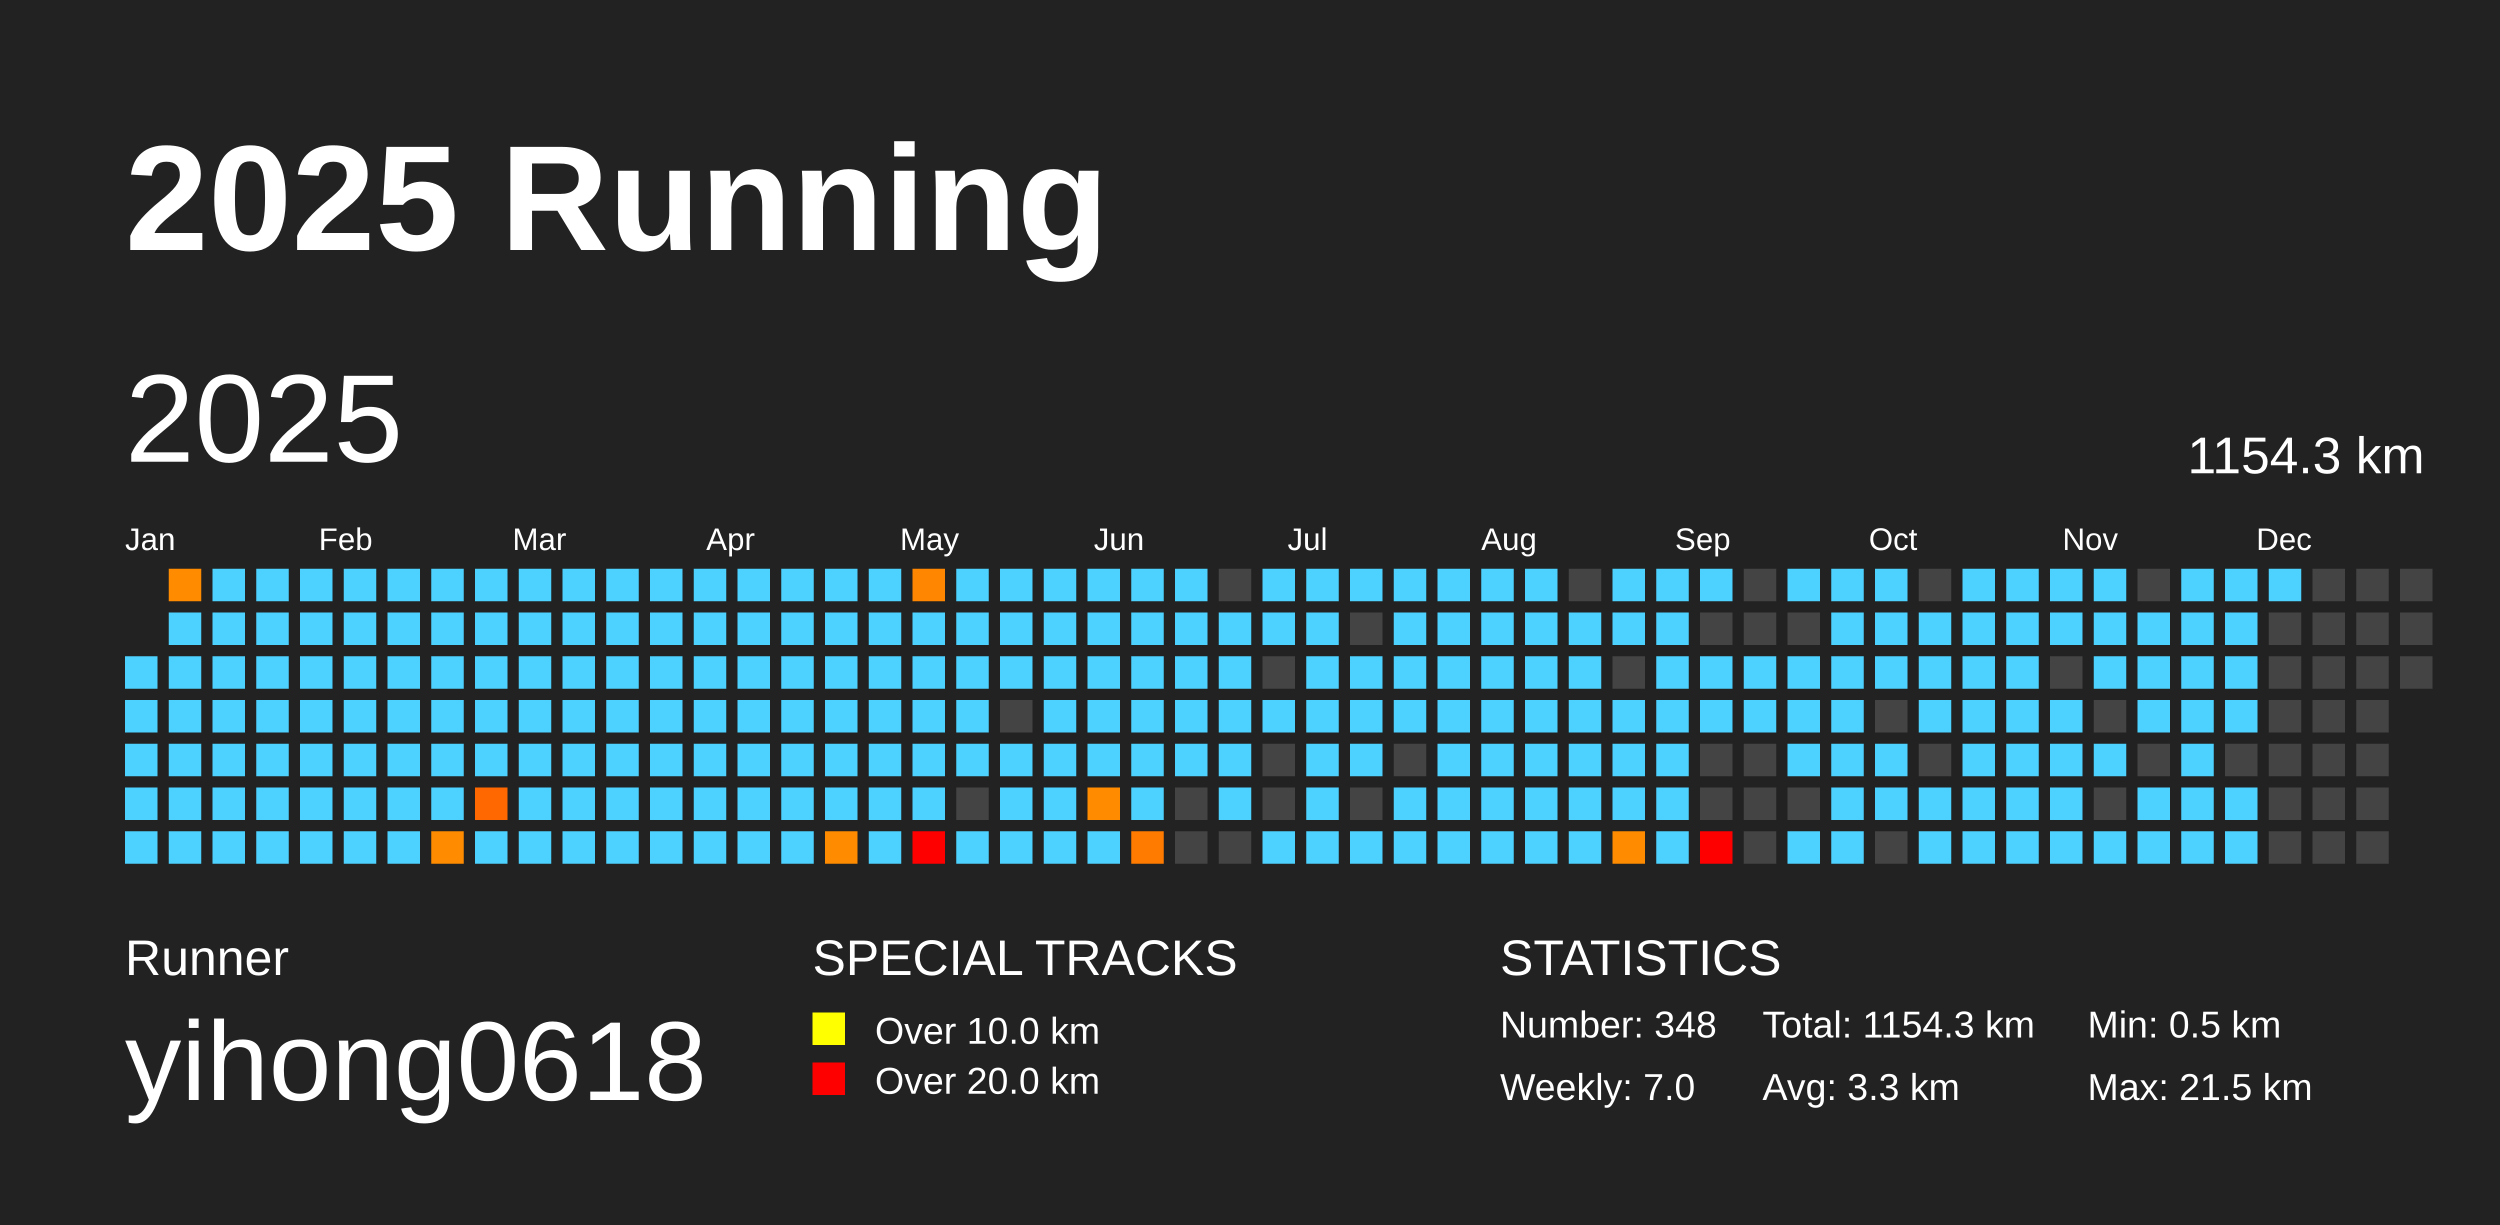
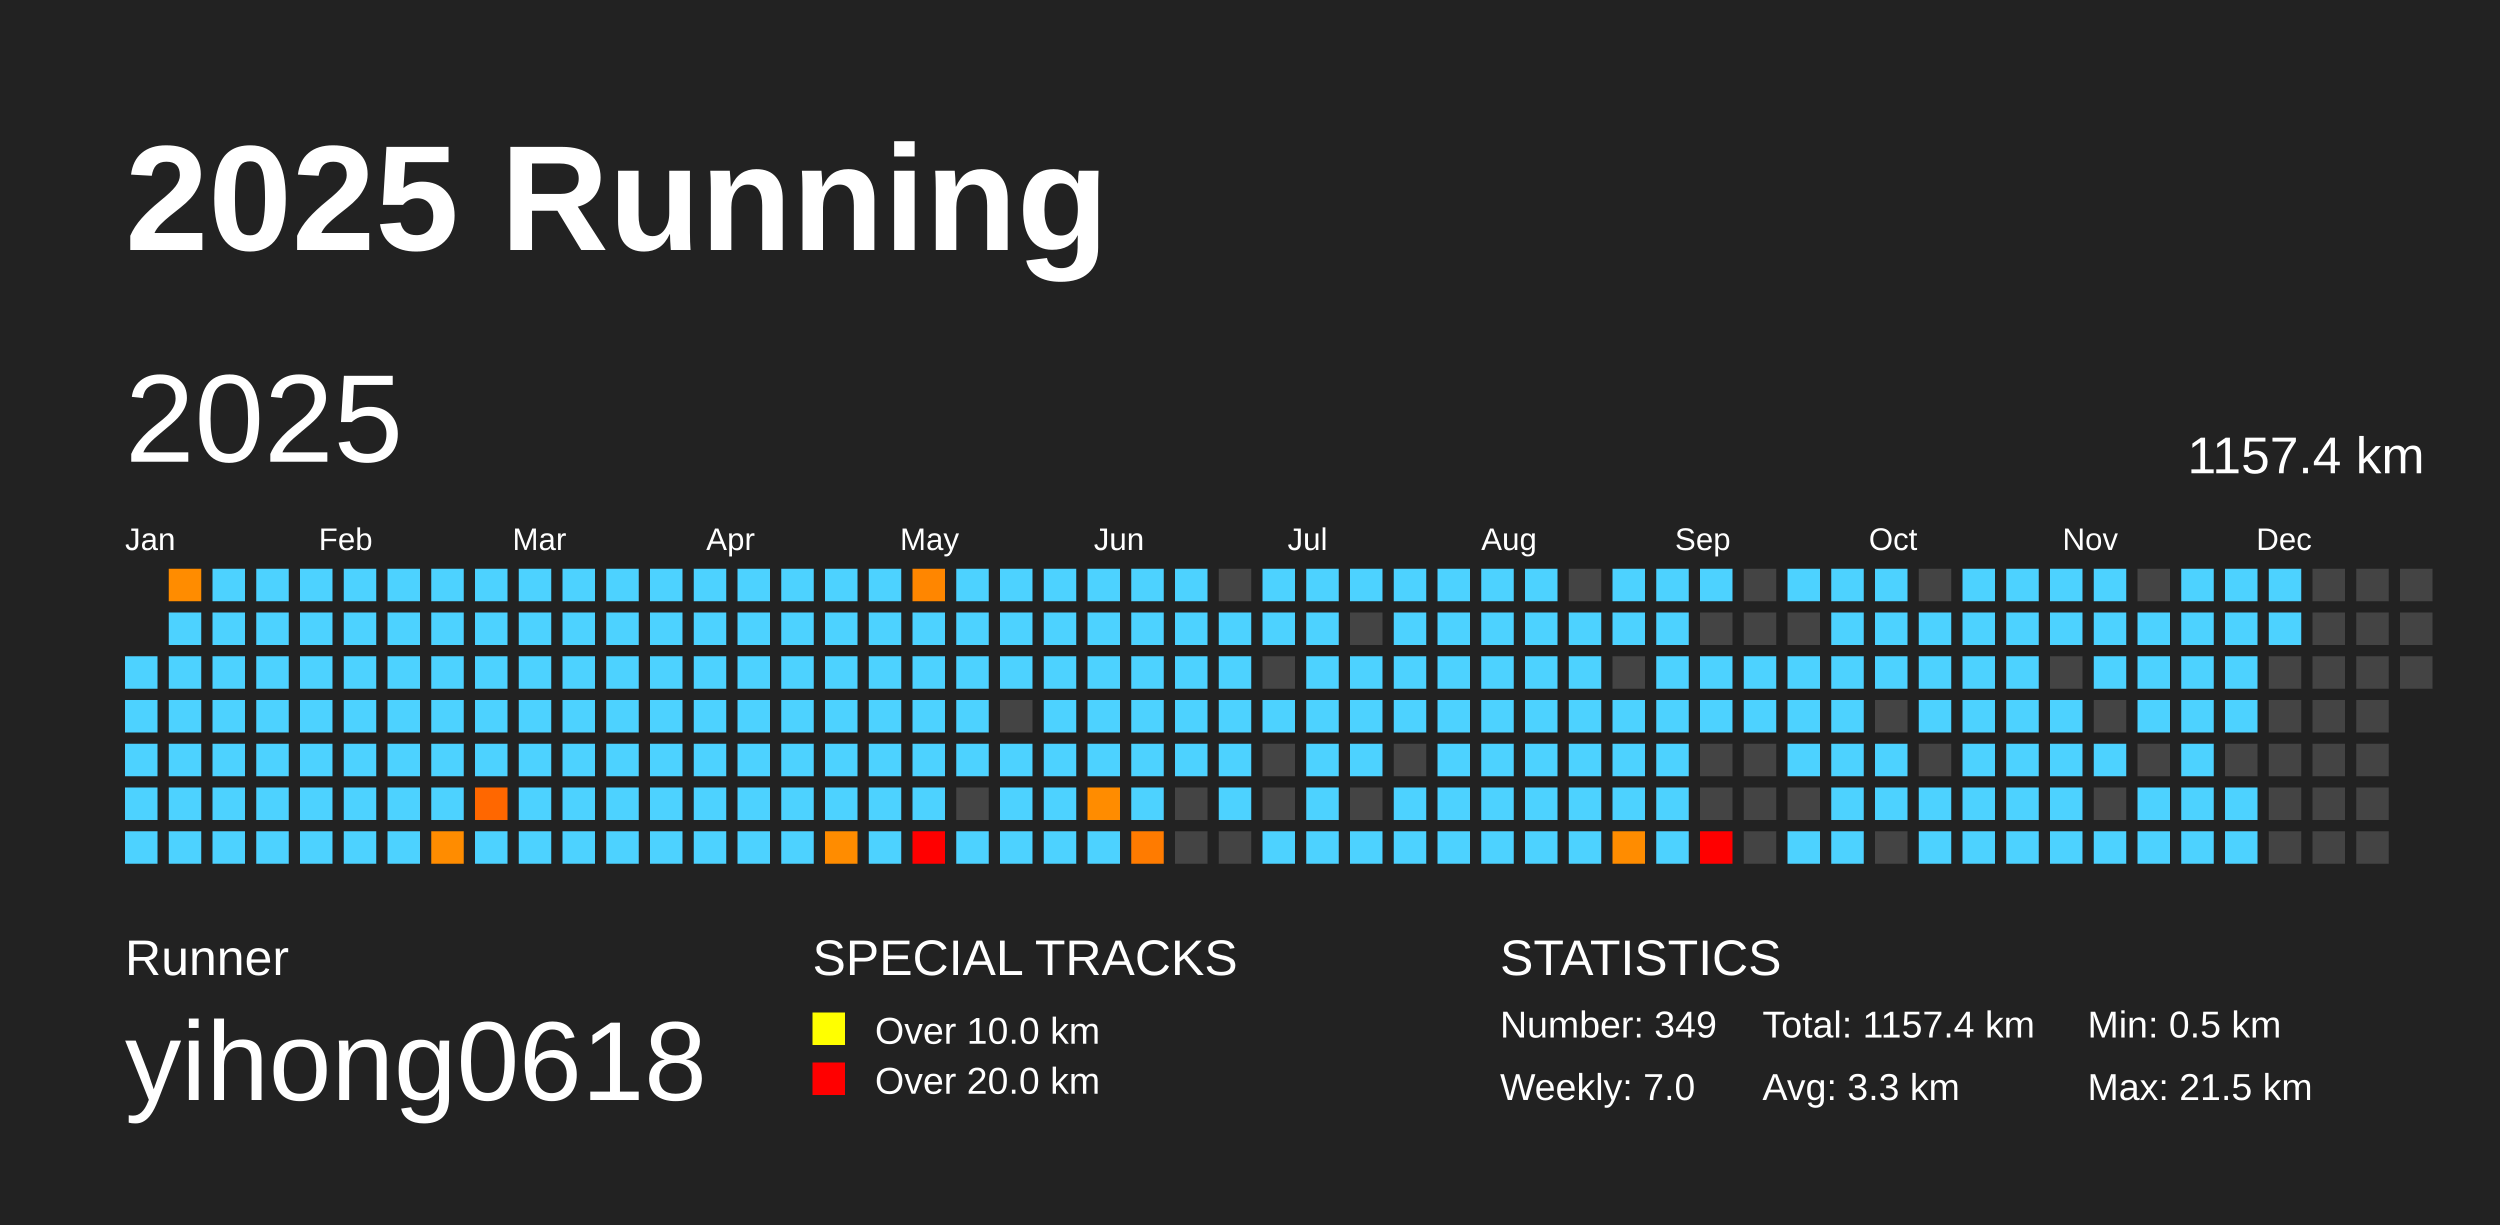
<svg xmlns="http://www.w3.org/2000/svg" baseProfile="full" height="98mm" version="1.1" viewBox="0,0,200,98" width="200mm">
  <defs />
  <rect fill="#222222" height="98" width="200" x="0" y="0" />
  <text fill="#FFFFFF" style="font-size:12px; font-family:Arial; font-weight:bold;" x="10" y="20">2025 Running</text>
  <text fill="#FFFFFF" style="font-size:4px; font-family:Arial" x="10" y="78">Runner</text>
  <text fill="#FFFFFF" style="font-size:9px; font-family:Arial" x="10" y="88">yihong0618</text>
  <text fill="#FFFFFF" style="font-size:4px; font-family:Arial" x="65" y="78">SPECIAL TRACKS</text>
  <rect fill="yellow" height="2.6" width="2.6" x="65" y="81" />
  <text fill="#FFFFFF" style="font-size:3px; font-family:Arial" x="70" y="83.5">Over 10.0 km</text>
  <rect fill="red" height="2.6" width="2.6" x="65" y="85" />
  <text fill="#FFFFFF" style="font-size:3px; font-family:Arial" x="70" y="87.5">Over 20.0 km</text>
  <text fill="#FFFFFF" style="font-size:4px; font-family:Arial" x="120" y="78">STATISTICS</text>
-   <text fill="#FFFFFF" style="font-size:3px; font-family:Arial" x="120" y="83">Number: 348</text>
+   <text fill="#FFFFFF" style="font-size:3px; font-family:Arial" x="120" y="83">Number: 349</text>
  <text fill="#FFFFFF" style="font-size:3px; font-family:Arial" x="120" y="88">Weekly: 7.0</text>
-   <text fill="#FFFFFF" style="font-size:3px; font-family:Arial" x="141" y="83">Total: 1154.3 km</text>
+   <text fill="#FFFFFF" style="font-size:3px; font-family:Arial" x="141" y="83">Total: 1157.4 km</text>
  <text fill="#FFFFFF" style="font-size:3px; font-family:Arial" x="141" y="88">Avg: 3.3 km</text>
  <text fill="#FFFFFF" style="font-size:3px; font-family:Arial" x="167" y="83">Min: 0.5 km</text>
  <text fill="#FFFFFF" style="font-size:3px; font-family:Arial" x="167" y="88">Max: 21.5 km</text>
  <text dominant-baseline="hanging" fill="#FFFFFF" style="font-size:10.0px; font-family:Arial;" x="10" y="30">2025</text>
-   <text dominant-baseline="hanging" fill="#FFFFFF" style="font-size:4.125px; font-family:Arial;" x="175" y="35">1154.3 km</text>
+   <text dominant-baseline="hanging" fill="#FFFFFF" style="font-size:4.125px; font-family:Arial;" x="175" y="35">1157.4 km</text>
  <text fill="#FFFFFF" style="font-size:2.5px; font-family:Arial" x="10.0" y="44">Jan</text>
  <text fill="#FFFFFF" style="font-size:2.5px; font-family:Arial" x="25.5" y="44">Feb</text>
  <text fill="#FFFFFF" style="font-size:2.5px; font-family:Arial" x="41.0" y="44">Mar</text>
  <text fill="#FFFFFF" style="font-size:2.5px; font-family:Arial" x="56.5" y="44">Apr</text>
  <text fill="#FFFFFF" style="font-size:2.5px; font-family:Arial" x="72.0" y="44">May</text>
  <text fill="#FFFFFF" style="font-size:2.5px; font-family:Arial" x="87.5" y="44">Jun</text>
  <text fill="#FFFFFF" style="font-size:2.5px; font-family:Arial" x="103.0" y="44">Jul</text>
  <text fill="#FFFFFF" style="font-size:2.5px; font-family:Arial" x="118.5" y="44">Aug</text>
  <text fill="#FFFFFF" style="font-size:2.5px; font-family:Arial" x="134.0" y="44">Sep</text>
  <text fill="#FFFFFF" style="font-size:2.5px; font-family:Arial" x="149.5" y="44">Oct</text>
  <text fill="#FFFFFF" style="font-size:2.5px; font-family:Arial" x="165.0" y="44">Nov</text>
  <text fill="#FFFFFF" style="font-size:2.5px; font-family:Arial" x="180.5" y="44">Dec</text>
  <rect fill="#4dd2ff" height="2.6" width="2.6" x="10.0" y="52.5" />
  <rect fill="#4dd2ff" height="2.6" width="2.6" x="10.0" y="56.0" />
  <rect fill="#4dd2ff" height="2.6" width="2.6" x="10.0" y="59.5" />
  <rect fill="#4dd2ff" height="2.6" width="2.6" x="10.0" y="63.0" />
  <rect fill="#4dd2ff" height="2.6" width="2.6" x="10.0" y="66.5" />
  <rect fill="#ff8c00" height="2.6" width="2.6" x="13.5" y="45.5" />
  <rect fill="#4dd2ff" height="2.6" width="2.6" x="13.5" y="49.0" />
  <rect fill="#4dd2ff" height="2.6" width="2.6" x="13.5" y="52.5" />
  <rect fill="#4dd2ff" height="2.6" width="2.6" x="13.5" y="56.0" />
  <rect fill="#4dd2ff" height="2.6" width="2.6" x="13.5" y="59.5" />
  <rect fill="#4dd2ff" height="2.6" width="2.6" x="13.5" y="63.0" />
  <rect fill="#4dd2ff" height="2.6" width="2.6" x="13.5" y="66.5" />
  <rect fill="#4dd2ff" height="2.6" width="2.6" x="17.0" y="45.5" />
  <rect fill="#4dd2ff" height="2.6" width="2.6" x="17.0" y="49.0" />
  <rect fill="#4dd2ff" height="2.6" width="2.6" x="17.0" y="52.5" />
  <rect fill="#4dd2ff" height="2.6" width="2.6" x="17.0" y="56.0" />
  <rect fill="#4dd2ff" height="2.6" width="2.6" x="17.0" y="59.5" />
  <rect fill="#4dd2ff" height="2.6" width="2.6" x="17.0" y="63.0" />
  <rect fill="#4dd2ff" height="2.6" width="2.6" x="17.0" y="66.5" />
  <rect fill="#4dd2ff" height="2.6" width="2.6" x="20.5" y="45.5" />
  <rect fill="#4dd2ff" height="2.6" width="2.6" x="20.5" y="49.0" />
  <rect fill="#4dd2ff" height="2.6" width="2.6" x="20.5" y="52.5" />
  <rect fill="#4dd2ff" height="2.6" width="2.6" x="20.5" y="56.0" />
  <rect fill="#4dd2ff" height="2.6" width="2.6" x="20.5" y="59.5" />
  <rect fill="#4dd2ff" height="2.6" width="2.6" x="20.5" y="63.0" />
  <rect fill="#4dd2ff" height="2.6" width="2.6" x="20.5" y="66.5" />
  <rect fill="#4dd2ff" height="2.6" width="2.6" x="24.0" y="45.5" />
  <rect fill="#4dd2ff" height="2.6" width="2.6" x="24.0" y="49.0" />
  <rect fill="#4dd2ff" height="2.6" width="2.6" x="24.0" y="52.5" />
  <rect fill="#4dd2ff" height="2.6" width="2.6" x="24.0" y="56.0" />
  <rect fill="#4dd2ff" height="2.6" width="2.6" x="24.0" y="59.5" />
  <rect fill="#4dd2ff" height="2.6" width="2.6" x="24.0" y="63.0" />
  <rect fill="#4dd2ff" height="2.6" width="2.6" x="24.0" y="66.5" />
  <rect fill="#4dd2ff" height="2.6" width="2.6" x="27.5" y="45.5" />
  <rect fill="#4dd2ff" height="2.6" width="2.6" x="27.5" y="49.0" />
  <rect fill="#4dd2ff" height="2.6" width="2.6" x="27.5" y="52.5" />
  <rect fill="#4dd2ff" height="2.6" width="2.6" x="27.5" y="56.0" />
  <rect fill="#4dd2ff" height="2.6" width="2.6" x="27.5" y="59.5" />
  <rect fill="#4dd2ff" height="2.6" width="2.6" x="27.5" y="63.0" />
  <rect fill="#4dd2ff" height="2.6" width="2.6" x="27.5" y="66.5" />
  <rect fill="#4dd2ff" height="2.6" width="2.6" x="31.0" y="45.5" />
  <rect fill="#4dd2ff" height="2.6" width="2.6" x="31.0" y="49.0" />
  <rect fill="#4dd2ff" height="2.6" width="2.6" x="31.0" y="52.5" />
  <rect fill="#4dd2ff" height="2.6" width="2.6" x="31.0" y="56.0" />
  <rect fill="#4dd2ff" height="2.6" width="2.6" x="31.0" y="59.5" />
  <rect fill="#4dd2ff" height="2.6" width="2.6" x="31.0" y="63.0" />
  <rect fill="#4dd2ff" height="2.6" width="2.6" x="31.0" y="66.5" />
  <rect fill="#4dd2ff" height="2.6" width="2.6" x="34.5" y="45.5" />
  <rect fill="#4dd2ff" height="2.6" width="2.6" x="34.5" y="49.0" />
  <rect fill="#4dd2ff" height="2.6" width="2.6" x="34.5" y="52.5" />
  <rect fill="#4dd2ff" height="2.6" width="2.6" x="34.5" y="56.0" />
  <rect fill="#4dd2ff" height="2.6" width="2.6" x="34.5" y="59.5" />
  <rect fill="#4dd2ff" height="2.6" width="2.6" x="34.5" y="63.0" />
  <rect fill="#ff8c00" height="2.6" width="2.6" x="34.5" y="66.5" />
  <rect fill="#4dd2ff" height="2.6" width="2.6" x="38.0" y="45.5" />
  <rect fill="#4dd2ff" height="2.6" width="2.6" x="38.0" y="49.0" />
  <rect fill="#4dd2ff" height="2.6" width="2.6" x="38.0" y="52.5" />
  <rect fill="#4dd2ff" height="2.6" width="2.6" x="38.0" y="56.0" />
  <rect fill="#4dd2ff" height="2.6" width="2.6" x="38.0" y="59.5" />
  <rect fill="#ff6700" height="2.6" width="2.6" x="38.0" y="63.0" />
  <rect fill="#4dd2ff" height="2.6" width="2.6" x="38.0" y="66.5" />
  <rect fill="#4dd2ff" height="2.6" width="2.6" x="41.5" y="45.5" />
  <rect fill="#4dd2ff" height="2.6" width="2.6" x="41.5" y="49.0" />
  <rect fill="#4dd2ff" height="2.6" width="2.6" x="41.5" y="52.5" />
  <rect fill="#4dd2ff" height="2.6" width="2.6" x="41.5" y="56.0" />
  <rect fill="#4dd2ff" height="2.6" width="2.6" x="41.5" y="59.5" />
  <rect fill="#4dd2ff" height="2.6" width="2.6" x="41.5" y="63.0" />
  <rect fill="#4dd2ff" height="2.6" width="2.6" x="41.5" y="66.5" />
  <rect fill="#4dd2ff" height="2.6" width="2.6" x="45.0" y="45.5" />
  <rect fill="#4dd2ff" height="2.6" width="2.6" x="45.0" y="49.0" />
  <rect fill="#4dd2ff" height="2.6" width="2.6" x="45.0" y="52.5" />
  <rect fill="#4dd2ff" height="2.6" width="2.6" x="45.0" y="56.0" />
  <rect fill="#4dd2ff" height="2.6" width="2.6" x="45.0" y="59.5" />
  <rect fill="#4dd2ff" height="2.6" width="2.6" x="45.0" y="63.0" />
  <rect fill="#4dd2ff" height="2.6" width="2.6" x="45.0" y="66.5" />
  <rect fill="#4dd2ff" height="2.6" width="2.6" x="48.5" y="45.5" />
  <rect fill="#4dd2ff" height="2.6" width="2.6" x="48.5" y="49.0" />
  <rect fill="#4dd2ff" height="2.6" width="2.6" x="48.5" y="52.5" />
  <rect fill="#4dd2ff" height="2.6" width="2.6" x="48.5" y="56.0" />
  <rect fill="#4dd2ff" height="2.6" width="2.6" x="48.5" y="59.5" />
  <rect fill="#4dd2ff" height="2.6" width="2.6" x="48.5" y="63.0" />
  <rect fill="#4dd2ff" height="2.6" width="2.6" x="48.5" y="66.5" />
  <rect fill="#4dd2ff" height="2.6" width="2.6" x="52.0" y="45.5" />
  <rect fill="#4dd2ff" height="2.6" width="2.6" x="52.0" y="49.0" />
  <rect fill="#4dd2ff" height="2.6" width="2.6" x="52.0" y="52.5" />
  <rect fill="#4dd2ff" height="2.6" width="2.6" x="52.0" y="56.0" />
  <rect fill="#4dd2ff" height="2.6" width="2.6" x="52.0" y="59.5" />
  <rect fill="#4dd2ff" height="2.6" width="2.6" x="52.0" y="63.0" />
  <rect fill="#4dd2ff" height="2.6" width="2.6" x="52.0" y="66.5" />
  <rect fill="#4dd2ff" height="2.6" width="2.6" x="55.5" y="45.5" />
  <rect fill="#4dd2ff" height="2.6" width="2.6" x="55.5" y="49.0" />
  <rect fill="#4dd2ff" height="2.6" width="2.6" x="55.5" y="52.5" />
  <rect fill="#4dd2ff" height="2.6" width="2.6" x="55.5" y="56.0" />
  <rect fill="#4dd2ff" height="2.6" width="2.6" x="55.5" y="59.5" />
  <rect fill="#4dd2ff" height="2.6" width="2.6" x="55.5" y="63.0" />
  <rect fill="#4dd2ff" height="2.6" width="2.6" x="55.5" y="66.5" />
  <rect fill="#4dd2ff" height="2.6" width="2.6" x="59.0" y="45.5" />
  <rect fill="#4dd2ff" height="2.6" width="2.6" x="59.0" y="49.0" />
  <rect fill="#4dd2ff" height="2.6" width="2.6" x="59.0" y="52.5" />
  <rect fill="#4dd2ff" height="2.6" width="2.6" x="59.0" y="56.0" />
  <rect fill="#4dd2ff" height="2.6" width="2.6" x="59.0" y="59.5" />
  <rect fill="#4dd2ff" height="2.6" width="2.6" x="59.0" y="63.0" />
  <rect fill="#4dd2ff" height="2.6" width="2.6" x="59.0" y="66.5" />
  <rect fill="#4dd2ff" height="2.6" width="2.6" x="62.5" y="45.5" />
  <rect fill="#4dd2ff" height="2.6" width="2.6" x="62.5" y="49.0" />
  <rect fill="#4dd2ff" height="2.6" width="2.6" x="62.5" y="52.5" />
  <rect fill="#4dd2ff" height="2.6" width="2.6" x="62.5" y="56.0" />
  <rect fill="#4dd2ff" height="2.6" width="2.6" x="62.5" y="59.5" />
  <rect fill="#4dd2ff" height="2.6" width="2.6" x="62.5" y="63.0" />
  <rect fill="#4dd2ff" height="2.6" width="2.6" x="62.5" y="66.5" />
  <rect fill="#4dd2ff" height="2.6" width="2.6" x="66.0" y="45.5" />
  <rect fill="#4dd2ff" height="2.6" width="2.6" x="66.0" y="49.0" />
  <rect fill="#4dd2ff" height="2.6" width="2.6" x="66.0" y="52.5" />
  <rect fill="#4dd2ff" height="2.6" width="2.6" x="66.0" y="56.0" />
  <rect fill="#4dd2ff" height="2.6" width="2.6" x="66.0" y="59.5" />
  <rect fill="#4dd2ff" height="2.6" width="2.6" x="66.0" y="63.0" />
  <rect fill="#ff8c00" height="2.6" width="2.6" x="66.0" y="66.5" />
  <rect fill="#4dd2ff" height="2.6" width="2.6" x="69.5" y="45.5" />
  <rect fill="#4dd2ff" height="2.6" width="2.6" x="69.5" y="49.0" />
  <rect fill="#4dd2ff" height="2.6" width="2.6" x="69.5" y="52.5" />
  <rect fill="#4dd2ff" height="2.6" width="2.6" x="69.5" y="56.0" />
  <rect fill="#4dd2ff" height="2.6" width="2.6" x="69.5" y="59.5" />
  <rect fill="#4dd2ff" height="2.6" width="2.6" x="69.5" y="63.0" />
  <rect fill="#4dd2ff" height="2.6" width="2.6" x="69.5" y="66.5" />
  <rect fill="#ff8600" height="2.6" width="2.6" x="73.0" y="45.5" />
  <rect fill="#4dd2ff" height="2.6" width="2.6" x="73.0" y="49.0" />
  <rect fill="#4dd2ff" height="2.6" width="2.6" x="73.0" y="52.5" />
  <rect fill="#4dd2ff" height="2.6" width="2.6" x="73.0" y="56.0" />
  <rect fill="#4dd2ff" height="2.6" width="2.6" x="73.0" y="59.5" />
  <rect fill="#4dd2ff" height="2.6" width="2.6" x="73.0" y="63.0" />
  <rect fill="red" height="2.6" width="2.6" x="73.0" y="66.5" />
  <rect fill="#4dd2ff" height="2.6" width="2.6" x="76.5" y="45.5" />
  <rect fill="#4dd2ff" height="2.6" width="2.6" x="76.5" y="49.0" />
  <rect fill="#4dd2ff" height="2.6" width="2.6" x="76.5" y="52.5" />
  <rect fill="#4dd2ff" height="2.6" width="2.6" x="76.5" y="56.0" />
  <rect fill="#4dd2ff" height="2.6" width="2.6" x="76.5" y="59.5" />
  <rect fill="#444444" height="2.6" width="2.6" x="76.5" y="63.0" />
  <rect fill="#4dd2ff" height="2.6" width="2.6" x="76.5" y="66.5" />
  <rect fill="#4dd2ff" height="2.6" width="2.6" x="80.0" y="45.5" />
  <rect fill="#4dd2ff" height="2.6" width="2.6" x="80.0" y="49.0" />
  <rect fill="#4dd2ff" height="2.6" width="2.6" x="80.0" y="52.5" />
  <rect fill="#444444" height="2.6" width="2.6" x="80.0" y="56.0" />
  <rect fill="#4dd2ff" height="2.6" width="2.6" x="80.0" y="59.5" />
  <rect fill="#4dd2ff" height="2.6" width="2.6" x="80.0" y="63.0" />
  <rect fill="#4dd2ff" height="2.6" width="2.6" x="80.0" y="66.5" />
  <rect fill="#4dd2ff" height="2.6" width="2.6" x="83.5" y="45.5" />
  <rect fill="#4dd2ff" height="2.6" width="2.6" x="83.5" y="49.0" />
  <rect fill="#4dd2ff" height="2.6" width="2.6" x="83.5" y="52.5" />
  <rect fill="#4dd2ff" height="2.6" width="2.6" x="83.5" y="56.0" />
  <rect fill="#4dd2ff" height="2.6" width="2.6" x="83.5" y="59.5" />
  <rect fill="#4dd2ff" height="2.6" width="2.6" x="83.5" y="63.0" />
  <rect fill="#4dd2ff" height="2.6" width="2.6" x="83.5" y="66.5" />
  <rect fill="#4dd2ff" height="2.6" width="2.6" x="87.0" y="45.5" />
  <rect fill="#4dd2ff" height="2.6" width="2.6" x="87.0" y="49.0" />
  <rect fill="#4dd2ff" height="2.6" width="2.6" x="87.0" y="52.5" />
  <rect fill="#4dd2ff" height="2.6" width="2.6" x="87.0" y="56.0" />
  <rect fill="#4dd2ff" height="2.6" width="2.6" x="87.0" y="59.5" />
  <rect fill="#ff8c00" height="2.6" width="2.6" x="87.0" y="63.0" />
  <rect fill="#4dd2ff" height="2.6" width="2.6" x="87.0" y="66.5" />
  <rect fill="#4dd2ff" height="2.6" width="2.6" x="90.5" y="45.5" />
  <rect fill="#4dd2ff" height="2.6" width="2.6" x="90.5" y="49.0" />
  <rect fill="#4dd2ff" height="2.6" width="2.6" x="90.5" y="52.5" />
  <rect fill="#4dd2ff" height="2.6" width="2.6" x="90.5" y="56.0" />
  <rect fill="#4dd2ff" height="2.6" width="2.6" x="90.5" y="59.5" />
  <rect fill="#4dd2ff" height="2.6" width="2.6" x="90.5" y="63.0" />
  <rect fill="#ff7b00" height="2.6" width="2.6" x="90.5" y="66.5" />
  <rect fill="#4dd2ff" height="2.6" width="2.6" x="94.0" y="45.5" />
  <rect fill="#4dd2ff" height="2.6" width="2.6" x="94.0" y="49.0" />
  <rect fill="#4dd2ff" height="2.6" width="2.6" x="94.0" y="52.5" />
  <rect fill="#4dd2ff" height="2.6" width="2.6" x="94.0" y="56.0" />
  <rect fill="#4dd2ff" height="2.6" width="2.6" x="94.0" y="59.5" />
  <rect fill="#444444" height="2.6" width="2.6" x="94.0" y="63.0" />
  <rect fill="#444444" height="2.6" width="2.6" x="94.0" y="66.5" />
  <rect fill="#444444" height="2.6" width="2.6" x="97.5" y="45.5" />
  <rect fill="#4dd2ff" height="2.6" width="2.6" x="97.5" y="49.0" />
  <rect fill="#4dd2ff" height="2.6" width="2.6" x="97.5" y="52.5" />
  <rect fill="#4dd2ff" height="2.6" width="2.6" x="97.5" y="56.0" />
  <rect fill="#4dd2ff" height="2.6" width="2.6" x="97.5" y="59.5" />
  <rect fill="#4dd2ff" height="2.6" width="2.6" x="97.5" y="63.0" />
  <rect fill="#444444" height="2.6" width="2.6" x="97.5" y="66.5" />
  <rect fill="#4dd2ff" height="2.6" width="2.6" x="101.0" y="45.5" />
  <rect fill="#4dd2ff" height="2.6" width="2.6" x="101.0" y="49.0" />
  <rect fill="#444444" height="2.6" width="2.6" x="101.0" y="52.5" />
  <rect fill="#4dd2ff" height="2.6" width="2.6" x="101.0" y="56.0" />
  <rect fill="#444444" height="2.6" width="2.6" x="101.0" y="59.5" />
  <rect fill="#444444" height="2.6" width="2.6" x="101.0" y="63.0" />
  <rect fill="#4dd2ff" height="2.6" width="2.6" x="101.0" y="66.5" />
  <rect fill="#4dd2ff" height="2.6" width="2.6" x="104.5" y="45.5" />
  <rect fill="#4dd2ff" height="2.6" width="2.6" x="104.5" y="49.0" />
  <rect fill="#4dd2ff" height="2.6" width="2.6" x="104.5" y="52.5" />
  <rect fill="#4dd2ff" height="2.6" width="2.6" x="104.5" y="56.0" />
  <rect fill="#4dd2ff" height="2.6" width="2.6" x="104.5" y="59.5" />
  <rect fill="#4dd2ff" height="2.6" width="2.6" x="104.5" y="63.0" />
  <rect fill="#4dd2ff" height="2.6" width="2.6" x="104.5" y="66.5" />
  <rect fill="#4dd2ff" height="2.6" width="2.6" x="108.0" y="45.5" />
  <rect fill="#444444" height="2.6" width="2.6" x="108.0" y="49.0" />
  <rect fill="#4dd2ff" height="2.6" width="2.6" x="108.0" y="52.5" />
  <rect fill="#4dd2ff" height="2.6" width="2.6" x="108.0" y="56.0" />
  <rect fill="#4dd2ff" height="2.6" width="2.6" x="108.0" y="59.5" />
  <rect fill="#444444" height="2.6" width="2.6" x="108.0" y="63.0" />
  <rect fill="#4dd2ff" height="2.6" width="2.6" x="108.0" y="66.5" />
  <rect fill="#4dd2ff" height="2.6" width="2.6" x="111.5" y="45.5" />
  <rect fill="#4dd2ff" height="2.6" width="2.6" x="111.5" y="49.0" />
  <rect fill="#4dd2ff" height="2.6" width="2.6" x="111.5" y="52.5" />
  <rect fill="#4dd2ff" height="2.6" width="2.6" x="111.5" y="56.0" />
  <rect fill="#444444" height="2.6" width="2.6" x="111.5" y="59.5" />
  <rect fill="#4dd2ff" height="2.6" width="2.6" x="111.5" y="63.0" />
  <rect fill="#4dd2ff" height="2.6" width="2.6" x="111.5" y="66.5" />
  <rect fill="#4dd2ff" height="2.6" width="2.6" x="115.0" y="45.5" />
  <rect fill="#4dd2ff" height="2.6" width="2.6" x="115.0" y="49.0" />
  <rect fill="#4dd2ff" height="2.6" width="2.6" x="115.0" y="52.5" />
  <rect fill="#4dd2ff" height="2.6" width="2.6" x="115.0" y="56.0" />
  <rect fill="#4dd2ff" height="2.6" width="2.6" x="115.0" y="59.5" />
  <rect fill="#4dd2ff" height="2.6" width="2.6" x="115.0" y="63.0" />
  <rect fill="#4dd2ff" height="2.6" width="2.6" x="115.0" y="66.5" />
  <rect fill="#4dd2ff" height="2.6" width="2.6" x="118.5" y="45.5" />
  <rect fill="#4dd2ff" height="2.6" width="2.6" x="118.5" y="49.0" />
  <rect fill="#4dd2ff" height="2.6" width="2.6" x="118.5" y="52.5" />
  <rect fill="#4dd2ff" height="2.6" width="2.6" x="118.5" y="56.0" />
  <rect fill="#4dd2ff" height="2.6" width="2.6" x="118.5" y="59.5" />
  <rect fill="#4dd2ff" height="2.6" width="2.6" x="118.5" y="63.0" />
  <rect fill="#4dd2ff" height="2.6" width="2.6" x="118.5" y="66.5" />
  <rect fill="#4dd2ff" height="2.6" width="2.6" x="122.0" y="45.5" />
  <rect fill="#4dd2ff" height="2.6" width="2.6" x="122.0" y="49.0" />
  <rect fill="#4dd2ff" height="2.6" width="2.6" x="122.0" y="52.5" />
  <rect fill="#4dd2ff" height="2.6" width="2.6" x="122.0" y="56.0" />
  <rect fill="#4dd2ff" height="2.6" width="2.6" x="122.0" y="59.5" />
  <rect fill="#4dd2ff" height="2.6" width="2.6" x="122.0" y="63.0" />
  <rect fill="#4dd2ff" height="2.6" width="2.6" x="122.0" y="66.5" />
  <rect fill="#444444" height="2.6" width="2.6" x="125.5" y="45.5" />
  <rect fill="#4dd2ff" height="2.6" width="2.6" x="125.5" y="49.0" />
  <rect fill="#4dd2ff" height="2.6" width="2.6" x="125.5" y="52.5" />
  <rect fill="#4dd2ff" height="2.6" width="2.6" x="125.5" y="56.0" />
  <rect fill="#4dd2ff" height="2.6" width="2.6" x="125.5" y="59.5" />
  <rect fill="#4dd2ff" height="2.6" width="2.6" x="125.5" y="63.0" />
  <rect fill="#4dd2ff" height="2.6" width="2.6" x="125.5" y="66.5" />
  <rect fill="#4dd2ff" height="2.6" width="2.6" x="129.0" y="45.5" />
  <rect fill="#4dd2ff" height="2.6" width="2.6" x="129.0" y="49.0" />
  <rect fill="#444444" height="2.6" width="2.6" x="129.0" y="52.5" />
  <rect fill="#4dd2ff" height="2.6" width="2.6" x="129.0" y="56.0" />
  <rect fill="#4dd2ff" height="2.6" width="2.6" x="129.0" y="59.5" />
  <rect fill="#4dd2ff" height="2.6" width="2.6" x="129.0" y="63.0" />
  <rect fill="#ff8c00" height="2.6" width="2.6" x="129.0" y="66.5" />
  <rect fill="#4dd2ff" height="2.6" width="2.6" x="132.5" y="45.5" />
  <rect fill="#4dd2ff" height="2.6" width="2.6" x="132.5" y="49.0" />
  <rect fill="#4dd2ff" height="2.6" width="2.6" x="132.5" y="52.5" />
  <rect fill="#4dd2ff" height="2.6" width="2.6" x="132.5" y="56.0" />
  <rect fill="#4dd2ff" height="2.6" width="2.6" x="132.5" y="59.5" />
  <rect fill="#4dd2ff" height="2.6" width="2.6" x="132.5" y="63.0" />
  <rect fill="#4dd2ff" height="2.6" width="2.6" x="132.5" y="66.5" />
  <rect fill="#4dd2ff" height="2.6" width="2.6" x="136.0" y="45.5" />
  <rect fill="#444444" height="2.6" width="2.6" x="136.0" y="49.0" />
  <rect fill="#4dd2ff" height="2.6" width="2.6" x="136.0" y="52.5" />
  <rect fill="#4dd2ff" height="2.6" width="2.6" x="136.0" y="56.0" />
  <rect fill="#444444" height="2.6" width="2.6" x="136.0" y="59.5" />
  <rect fill="#444444" height="2.6" width="2.6" x="136.0" y="63.0" />
  <rect fill="red" height="2.6" width="2.6" x="136.0" y="66.5" />
  <rect fill="#444444" height="2.6" width="2.6" x="139.5" y="45.5" />
  <rect fill="#444444" height="2.6" width="2.6" x="139.5" y="49.0" />
  <rect fill="#4dd2ff" height="2.6" width="2.6" x="139.5" y="52.5" />
  <rect fill="#4dd2ff" height="2.6" width="2.6" x="139.5" y="56.0" />
  <rect fill="#444444" height="2.6" width="2.6" x="139.5" y="59.5" />
  <rect fill="#444444" height="2.6" width="2.6" x="139.5" y="63.0" />
  <rect fill="#444444" height="2.6" width="2.6" x="139.5" y="66.5" />
  <rect fill="#4dd2ff" height="2.6" width="2.6" x="143.0" y="45.5" />
  <rect fill="#444444" height="2.6" width="2.6" x="143.0" y="49.0" />
  <rect fill="#4dd2ff" height="2.6" width="2.6" x="143.0" y="52.5" />
  <rect fill="#4dd2ff" height="2.6" width="2.6" x="143.0" y="56.0" />
  <rect fill="#4dd2ff" height="2.6" width="2.6" x="143.0" y="59.5" />
  <rect fill="#444444" height="2.6" width="2.6" x="143.0" y="63.0" />
  <rect fill="#4dd2ff" height="2.6" width="2.6" x="143.0" y="66.5" />
  <rect fill="#4dd2ff" height="2.6" width="2.6" x="146.5" y="45.5" />
  <rect fill="#4dd2ff" height="2.6" width="2.6" x="146.5" y="49.0" />
  <rect fill="#4dd2ff" height="2.6" width="2.6" x="146.5" y="52.5" />
  <rect fill="#4dd2ff" height="2.6" width="2.6" x="146.5" y="56.0" />
  <rect fill="#4dd2ff" height="2.6" width="2.6" x="146.5" y="59.5" />
  <rect fill="#4dd2ff" height="2.6" width="2.6" x="146.5" y="63.0" />
  <rect fill="#4dd2ff" height="2.6" width="2.6" x="146.5" y="66.5" />
  <rect fill="#4dd2ff" height="2.6" width="2.6" x="150.0" y="45.5" />
  <rect fill="#4dd2ff" height="2.6" width="2.6" x="150.0" y="49.0" />
  <rect fill="#4dd2ff" height="2.6" width="2.6" x="150.0" y="52.5" />
  <rect fill="#444444" height="2.6" width="2.6" x="150.0" y="56.0" />
  <rect fill="#4dd2ff" height="2.6" width="2.6" x="150.0" y="59.5" />
  <rect fill="#4dd2ff" height="2.6" width="2.6" x="150.0" y="63.0" />
  <rect fill="#444444" height="2.6" width="2.6" x="150.0" y="66.5" />
  <rect fill="#444444" height="2.6" width="2.6" x="153.5" y="45.5" />
  <rect fill="#4dd2ff" height="2.6" width="2.6" x="153.5" y="49.0" />
  <rect fill="#4dd2ff" height="2.6" width="2.6" x="153.5" y="52.5" />
  <rect fill="#4dd2ff" height="2.6" width="2.6" x="153.5" y="56.0" />
  <rect fill="#444444" height="2.6" width="2.6" x="153.5" y="59.5" />
  <rect fill="#4dd2ff" height="2.6" width="2.6" x="153.5" y="63.0" />
  <rect fill="#4dd2ff" height="2.6" width="2.6" x="153.5" y="66.5" />
  <rect fill="#4dd2ff" height="2.6" width="2.6" x="157.0" y="45.5" />
  <rect fill="#4dd2ff" height="2.6" width="2.6" x="157.0" y="49.0" />
  <rect fill="#4dd2ff" height="2.6" width="2.6" x="157.0" y="52.5" />
  <rect fill="#4dd2ff" height="2.6" width="2.6" x="157.0" y="56.0" />
  <rect fill="#4dd2ff" height="2.6" width="2.6" x="157.0" y="59.5" />
  <rect fill="#4dd2ff" height="2.6" width="2.6" x="157.0" y="63.0" />
  <rect fill="#4dd2ff" height="2.6" width="2.6" x="157.0" y="66.5" />
  <rect fill="#4dd2ff" height="2.6" width="2.6" x="160.5" y="45.5" />
  <rect fill="#4dd2ff" height="2.6" width="2.6" x="160.5" y="49.0" />
  <rect fill="#4dd2ff" height="2.6" width="2.6" x="160.5" y="52.5" />
  <rect fill="#4dd2ff" height="2.6" width="2.6" x="160.5" y="56.0" />
  <rect fill="#4dd2ff" height="2.6" width="2.6" x="160.5" y="59.5" />
  <rect fill="#4dd2ff" height="2.6" width="2.6" x="160.5" y="63.0" />
  <rect fill="#4dd2ff" height="2.6" width="2.6" x="160.5" y="66.5" />
  <rect fill="#4dd2ff" height="2.6" width="2.6" x="164.0" y="45.5" />
  <rect fill="#4dd2ff" height="2.6" width="2.6" x="164.0" y="49.0" />
  <rect fill="#444444" height="2.6" width="2.6" x="164.0" y="52.5" />
  <rect fill="#4dd2ff" height="2.6" width="2.6" x="164.0" y="56.0" />
  <rect fill="#4dd2ff" height="2.6" width="2.6" x="164.0" y="59.5" />
  <rect fill="#4dd2ff" height="2.6" width="2.6" x="164.0" y="63.0" />
  <rect fill="#4dd2ff" height="2.6" width="2.6" x="164.0" y="66.5" />
  <rect fill="#4dd2ff" height="2.6" width="2.6" x="167.5" y="45.5" />
  <rect fill="#4dd2ff" height="2.6" width="2.6" x="167.5" y="49.0" />
  <rect fill="#4dd2ff" height="2.6" width="2.6" x="167.5" y="52.5" />
  <rect fill="#444444" height="2.6" width="2.6" x="167.5" y="56.0" />
  <rect fill="#4dd2ff" height="2.6" width="2.6" x="167.5" y="59.5" />
  <rect fill="#444444" height="2.6" width="2.6" x="167.5" y="63.0" />
  <rect fill="#4dd2ff" height="2.6" width="2.6" x="167.5" y="66.5" />
  <rect fill="#444444" height="2.6" width="2.6" x="171.0" y="45.5" />
  <rect fill="#4dd2ff" height="2.6" width="2.6" x="171.0" y="49.0" />
  <rect fill="#4dd2ff" height="2.6" width="2.6" x="171.0" y="52.5" />
  <rect fill="#4dd2ff" height="2.6" width="2.6" x="171.0" y="56.0" />
  <rect fill="#444444" height="2.6" width="2.6" x="171.0" y="59.5" />
  <rect fill="#4dd2ff" height="2.6" width="2.6" x="171.0" y="63.0" />
  <rect fill="#4dd2ff" height="2.6" width="2.6" x="171.0" y="66.5" />
  <rect fill="#4dd2ff" height="2.6" width="2.6" x="174.5" y="45.5" />
  <rect fill="#4dd2ff" height="2.6" width="2.6" x="174.5" y="49.0" />
  <rect fill="#4dd2ff" height="2.6" width="2.6" x="174.5" y="52.5" />
  <rect fill="#4dd2ff" height="2.6" width="2.6" x="174.5" y="56.0" />
  <rect fill="#4dd2ff" height="2.6" width="2.6" x="174.5" y="59.5" />
  <rect fill="#4dd2ff" height="2.6" width="2.6" x="174.5" y="63.0" />
  <rect fill="#4dd2ff" height="2.6" width="2.6" x="174.5" y="66.5" />
  <rect fill="#4dd2ff" height="2.6" width="2.6" x="178.0" y="45.5" />
  <rect fill="#4dd2ff" height="2.6" width="2.6" x="178.0" y="49.0" />
  <rect fill="#4dd2ff" height="2.6" width="2.6" x="178.0" y="52.5" />
  <rect fill="#4dd2ff" height="2.6" width="2.6" x="178.0" y="56.0" />
  <rect fill="#444444" height="2.6" width="2.6" x="178.0" y="59.5" />
  <rect fill="#4dd2ff" height="2.6" width="2.6" x="178.0" y="63.0" />
  <rect fill="#4dd2ff" height="2.6" width="2.6" x="178.0" y="66.5" />
  <rect fill="#4dd2ff" height="2.6" width="2.6" x="181.5" y="45.5" />
-   <rect fill="#444444" height="2.6" width="2.6" x="181.5" y="49.0" />
+   <rect fill="#4dd2ff" height="2.6" width="2.6" x="181.5" y="49.0" />
  <rect fill="#444444" height="2.6" width="2.6" x="181.5" y="52.5" />
  <rect fill="#444444" height="2.6" width="2.6" x="181.5" y="56.0" />
  <rect fill="#444444" height="2.6" width="2.6" x="181.5" y="59.5" />
  <rect fill="#444444" height="2.6" width="2.6" x="181.5" y="63.0" />
  <rect fill="#444444" height="2.6" width="2.6" x="181.5" y="66.5" />
  <rect fill="#444444" height="2.6" width="2.6" x="185.0" y="45.5" />
  <rect fill="#444444" height="2.6" width="2.6" x="185.0" y="49.0" />
  <rect fill="#444444" height="2.6" width="2.6" x="185.0" y="52.5" />
  <rect fill="#444444" height="2.6" width="2.6" x="185.0" y="56.0" />
  <rect fill="#444444" height="2.6" width="2.6" x="185.0" y="59.5" />
  <rect fill="#444444" height="2.6" width="2.6" x="185.0" y="63.0" />
  <rect fill="#444444" height="2.6" width="2.6" x="185.0" y="66.5" />
  <rect fill="#444444" height="2.6" width="2.6" x="188.5" y="45.5" />
  <rect fill="#444444" height="2.6" width="2.6" x="188.5" y="49.0" />
  <rect fill="#444444" height="2.6" width="2.6" x="188.5" y="52.5" />
  <rect fill="#444444" height="2.6" width="2.6" x="188.5" y="56.0" />
  <rect fill="#444444" height="2.6" width="2.6" x="188.5" y="59.5" />
  <rect fill="#444444" height="2.6" width="2.6" x="188.5" y="63.0" />
  <rect fill="#444444" height="2.6" width="2.6" x="188.5" y="66.5" />
  <rect fill="#444444" height="2.6" width="2.6" x="192.0" y="45.5" />
  <rect fill="#444444" height="2.6" width="2.6" x="192.0" y="49.0" />
  <rect fill="#444444" height="2.6" width="2.6" x="192.0" y="52.5" />
</svg>
